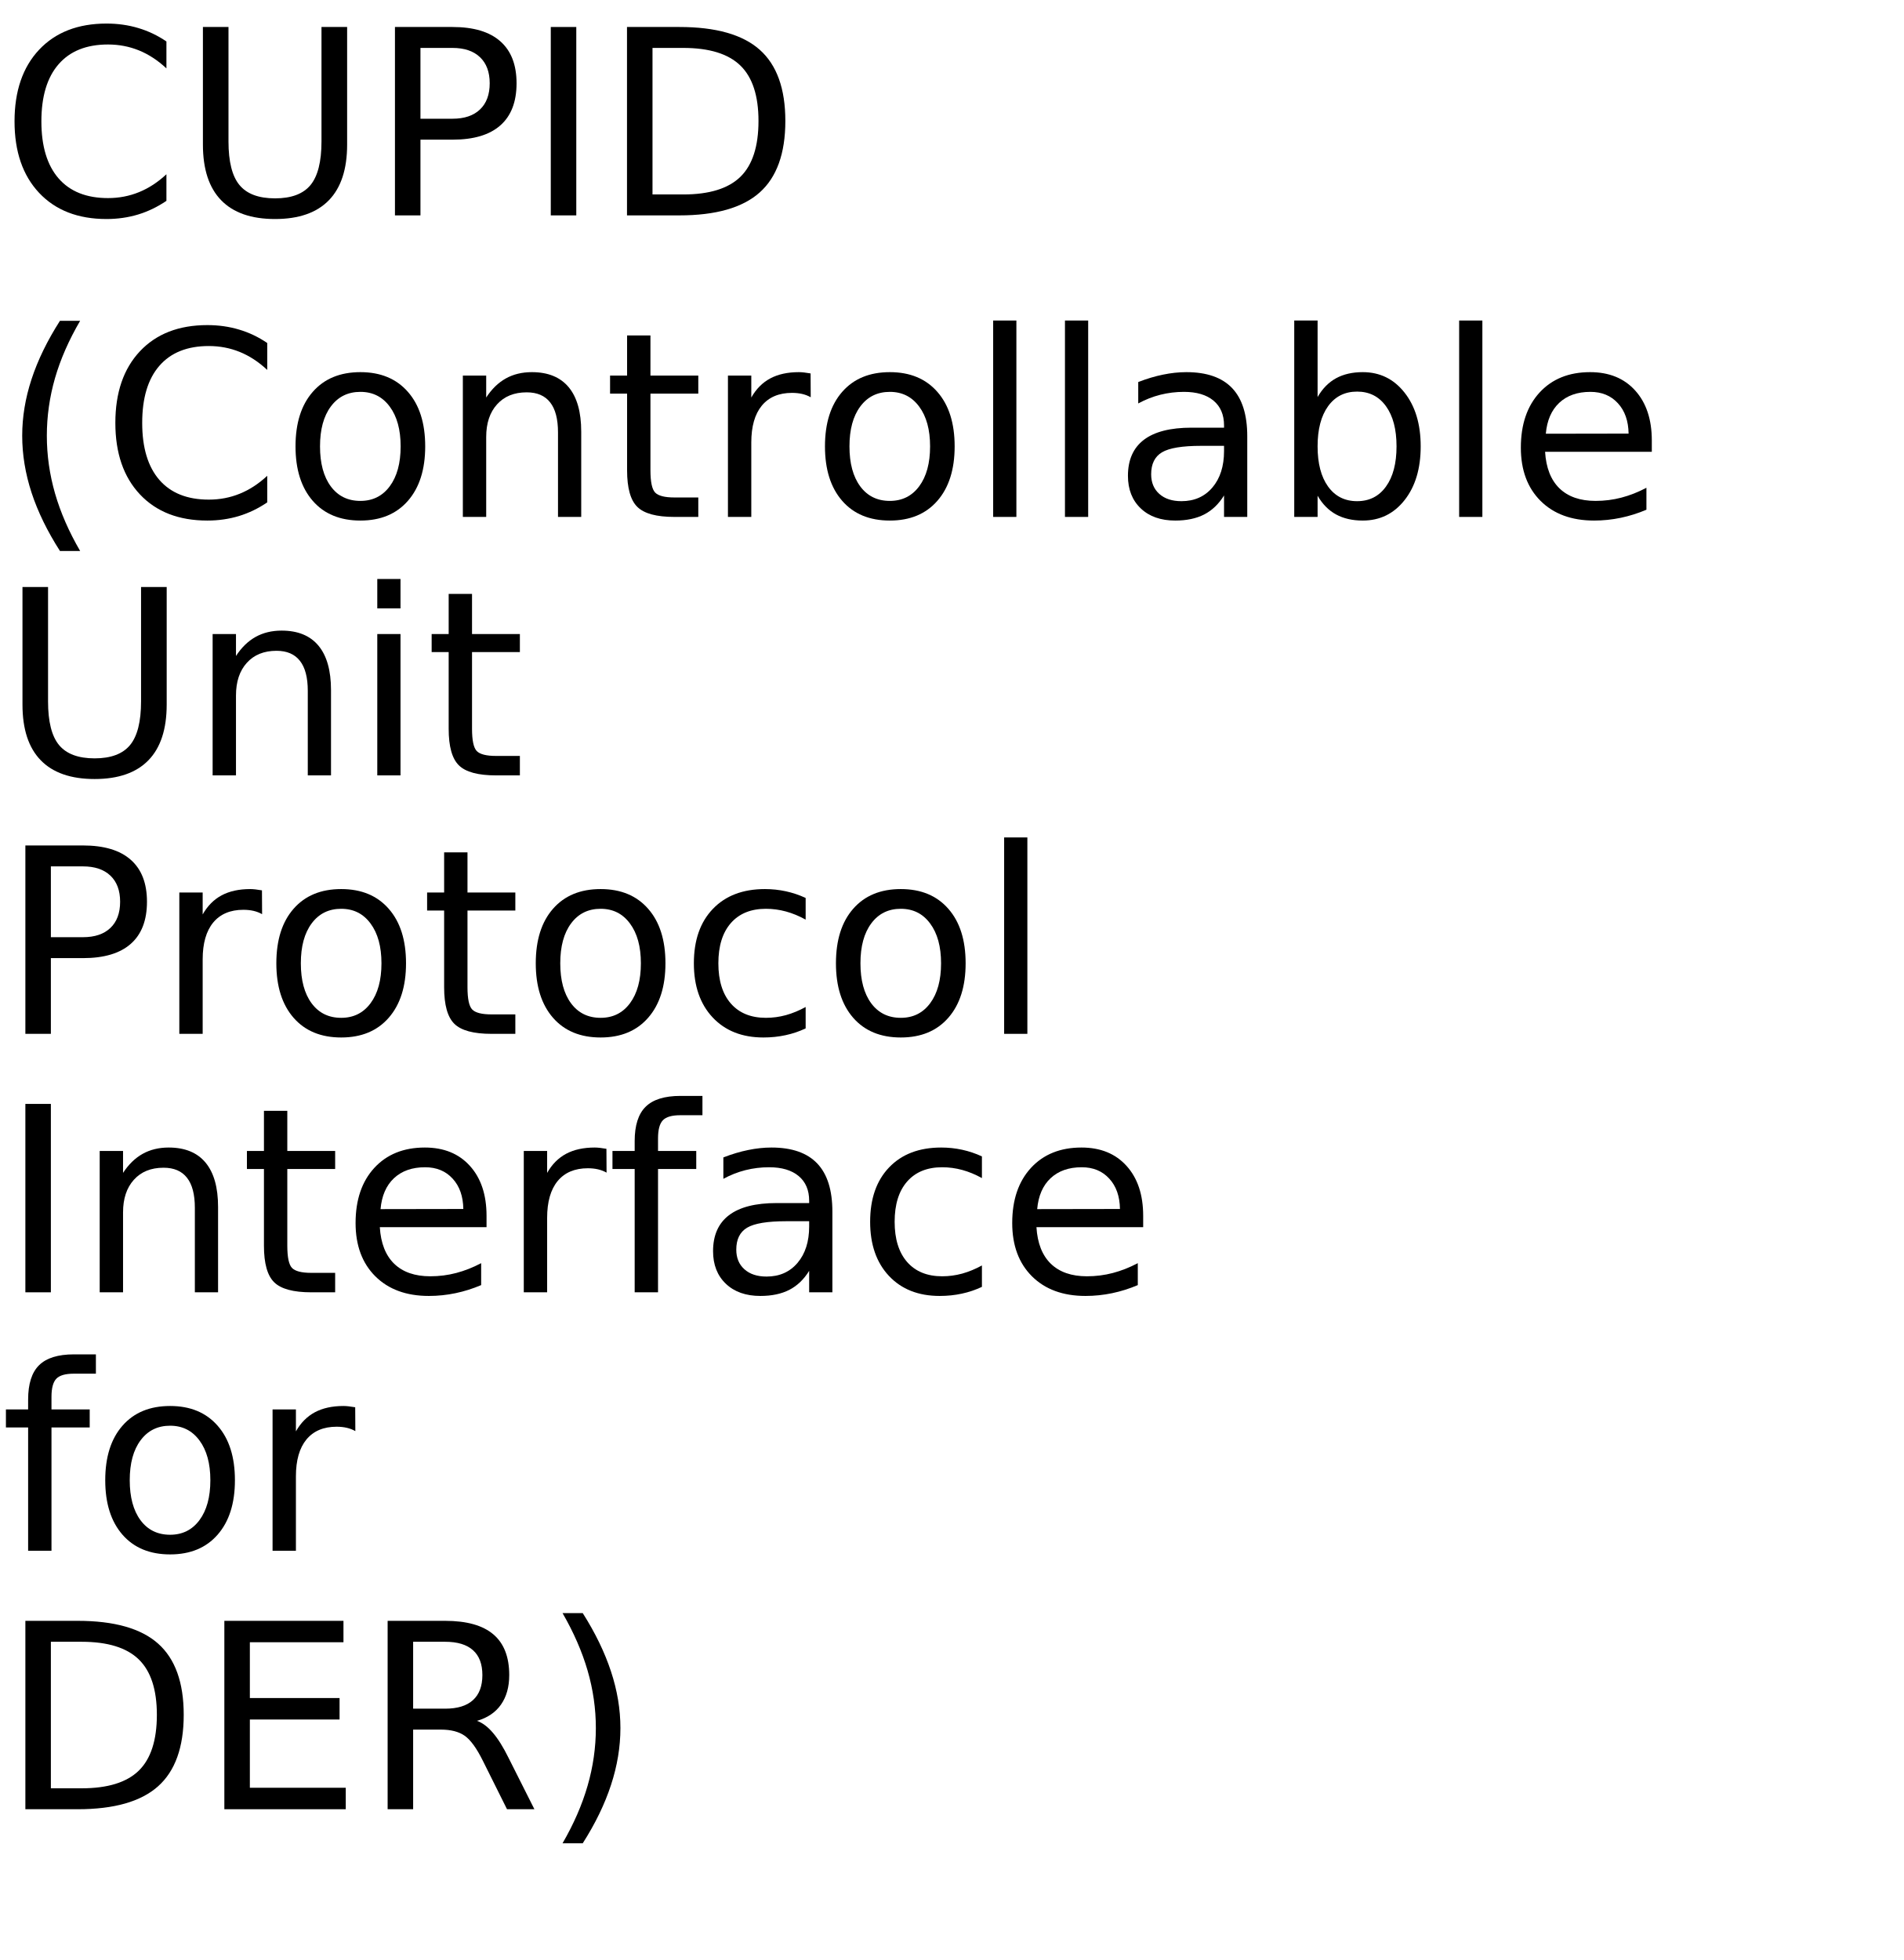
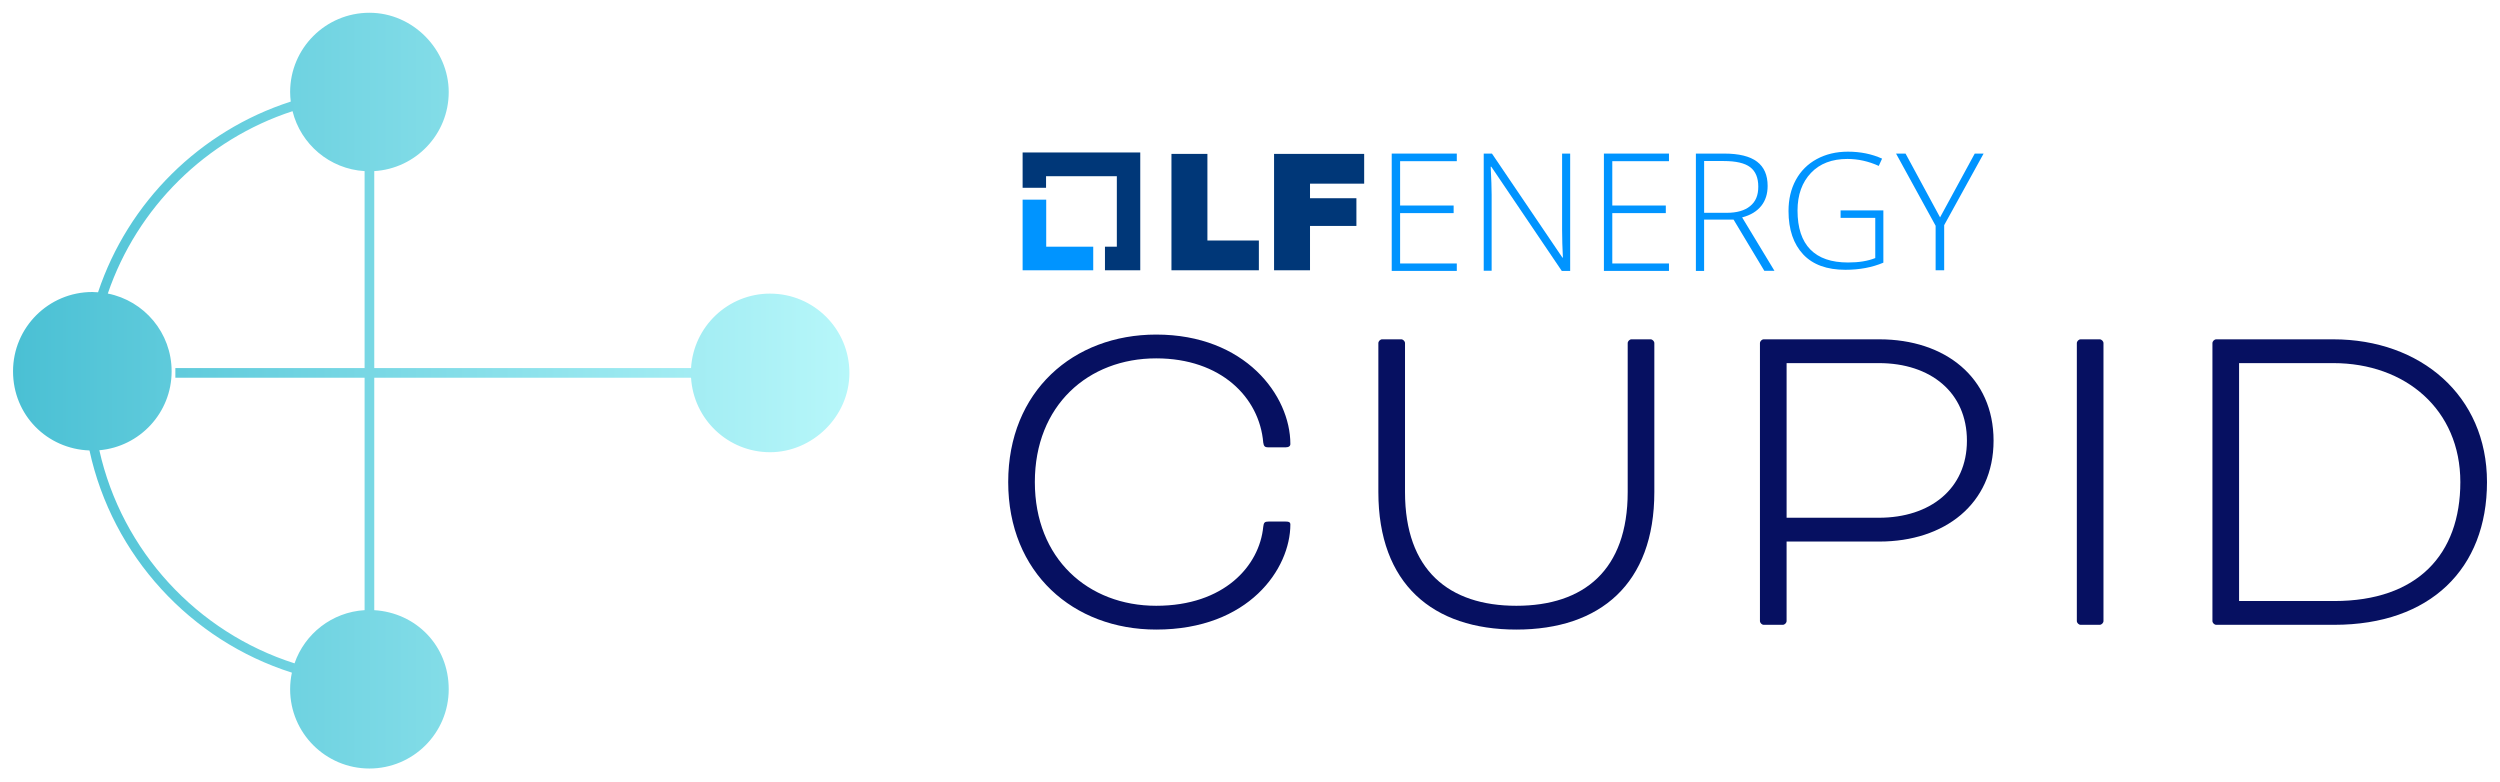
- <svg xmlns="http://www.w3.org/2000/svg" xmlns:xlink="http://www.w3.org/1999/xlink" width="442" height="455" viewBox="0 0 442 455">
+ <svg xmlns="http://www.w3.org/2000/svg" id="Layer_1" data-name="Layer 1" viewBox="0 0 1920 600">
  <defs>
+     <style>
+       .cls-1 {
+         fill: #061061;
+       }
+ 
+       .cls-2 {
+         fill: #003778;
+       }
+ 
+       .cls-3 {
+         fill: url(#linear-gradient);
+       }
+ 
+       .cls-4 {
+         isolation: isolate;
+       }
+ 
+       .cls-5 {
+         fill: #0094ff;
+       }
+     </style>
+     <linearGradient id="linear-gradient" x1="10" y1="300" x2="652.34" y2="300" gradientUnits="userSpaceOnUse">
+       <stop offset="0" stop-color="#4ac0d4" />
+       <stop offset="1" stop-color="#b7f7fa" />
+     </linearGradient>
+   </defs>
+   <path class="cls-3" d="M591.44,225.49c-32.38,0-58.79,25.3-60.71,57.2h-243.3v-151.28c31.9-1.93,57.19-28.33,57.19-60.71s-27.27-60.9-60.9-60.9-60.9,27.27-60.9,60.9c0,2.48.19,4.92.48,7.32-69.64,22.41-124.87,77.14-148.01,146.46-1.45-.1-2.9-.22-4.38-.22-33.64,0-60.9,27.27-60.9,60.9s26.1,59.63,58.71,60.79c17.51,80.8,77.56,145.93,155.45,170.65-.87,4.11-1.35,8.36-1.35,12.72,0,33.64,27.27,60.9,60.9,60.9s60.9-27.27,60.9-60.9-25.29-58.79-57.19-60.71v-178.5h243.3c1.93,31.9,28.33,57.19,60.71,57.19s60.9-27.27,60.9-60.9-27.27-60.9-60.9-60.9ZM280.01,468.6c-25.04,1.51-45.96,18.1-53.81,40.85-74.83-23.83-132.58-86.19-149.91-163.66,31.11-2.73,55.52-28.81,55.52-60.63,0-29.57-21.07-54.19-49.02-59.72,22.56-66.13,75.37-118.34,141.88-140.05,6.29,25.36,28.43,44.4,55.34,46.03v151.28h-145.33v7.42h145.33v178.5Z" />
+   <g>
+     <g class="cls-4">
+       <path class="cls-1" d="M973.82,343.55c-2.19,0-3.29-.73-3.65-3.65-2.92-34.72-32.52-64.68-82.22-64.68-52.26,0-93.19,36.18-93.19,95.01s40.93,95.01,93.19,95.01,79.3-30.7,82.22-60.66c.37-3.29,1.1-4.02,4.02-4.02h13.16c1.46,0,3.65,0,3.65,2.19,0,33.98-31.79,80.76-103.05,80.76-63.59,0-113.65-43.49-113.65-113.28s50.06-113.28,113.65-113.28c68.33,0,103.05,46.78,103.05,84.05,0,1.46-1.1,2.56-3.65,2.56h-13.52Z" />
+       <path class="cls-1" d="M1250.07,263.52c0-1.46,1.46-2.93,2.92-2.93h14.62c1.46,0,2.92,1.46,2.92,2.93v114.38c0,70.53-41.66,105.61-105.97,105.61s-105.98-35.08-105.98-105.61v-114.38c0-1.46,1.46-2.93,2.92-2.93h14.62c1.46,0,2.93,1.46,2.93,2.93v114.38c0,59.93,33.62,87.34,85.51,87.34s85.51-27.41,85.51-87.34v-114.38Z" />
+       <path class="cls-1" d="M1354.56,479.86c-1.46,0-2.92-1.46-2.92-2.92v-213.41c0-1.46,1.46-2.93,2.92-2.93h88.8c50.43,0,87.7,29.24,87.7,77.84s-37.64,77.47-87.7,77.47h-71.26v61.03c0,1.46-1.46,2.92-2.92,2.92h-14.62ZM1372.11,278.87v118.76h70.89c39.47,0,67.6-22.29,67.6-59.2s-27.77-59.56-67.6-59.56h-70.89Z" />
+       <path class="cls-1" d="M1615.47,476.94c0,1.46-1.46,2.92-2.92,2.92h-14.62c-1.46,0-2.92-1.46-2.92-2.92v-213.41c0-1.46,1.46-2.93,2.92-2.93h14.62c1.46,0,2.92,1.46,2.92,2.93v213.41Z" />
+       <path class="cls-1" d="M1702.07,479.86c-1.46,0-2.92-1.46-2.92-2.92v-213.41c0-1.46,1.46-2.93,2.92-2.93h89.9c66.88,0,118.04,43.12,118.04,109.63s-43.49,109.63-117.3,109.63h-90.63ZM1719.61,278.87v182.72h73.09c63.95,0,96.84-35.81,96.84-91.36s-42.02-91.36-97.57-91.36h-72.35Z" />
+     </g>
    <g>
-       <g id="glyph-0-0">
-         <path d="M 38.641 -40.375 L 38.641 -34.125 C 36.648 -35.988 34.523 -37.379 32.266 -38.297 C 30.016 -39.211 27.617 -39.672 25.078 -39.672 C 20.078 -39.672 16.25 -38.141 13.594 -35.078 C 10.938 -32.023 9.609 -27.609 9.609 -21.828 C 9.609 -16.066 10.938 -11.656 13.594 -8.594 C 16.25 -5.539 20.078 -4.016 25.078 -4.016 C 27.617 -4.016 30.016 -4.473 32.266 -5.391 C 34.523 -6.305 36.648 -7.691 38.641 -9.547 L 38.641 -3.375 C 36.566 -1.969 34.375 -0.91 32.062 -0.203 C 29.75 0.492 27.305 0.844 24.734 0.844 C 18.109 0.844 12.891 -1.18 9.078 -5.234 C 5.273 -9.285 3.375 -14.816 3.375 -21.828 C 3.375 -28.859 5.273 -34.398 9.078 -38.453 C 12.891 -42.504 18.109 -44.531 24.734 -44.531 C 27.348 -44.531 29.812 -44.18 32.125 -43.484 C 34.438 -42.797 36.609 -41.758 38.641 -40.375 Z M 38.641 -40.375 " />
-       </g>
-       <g id="glyph-0-1">
-         <path d="M 5.219 -43.734 L 11.156 -43.734 L 11.156 -17.172 C 11.156 -12.484 12.004 -9.109 13.703 -7.047 C 15.41 -4.984 18.164 -3.953 21.969 -3.953 C 25.758 -3.953 28.504 -4.984 30.203 -7.047 C 31.898 -9.109 32.75 -12.484 32.75 -17.172 L 32.75 -43.734 L 38.703 -43.734 L 38.703 -16.438 C 38.703 -10.727 37.289 -6.422 34.469 -3.516 C 31.645 -0.609 27.477 0.844 21.969 0.844 C 16.445 0.844 12.273 -0.609 9.453 -3.516 C 6.629 -6.422 5.219 -10.727 5.219 -16.438 Z M 5.219 -43.734 " />
-       </g>
-       <g id="glyph-0-2">
-         <path d="M 11.812 -38.875 L 11.812 -22.438 L 19.25 -22.438 C 22 -22.438 24.125 -23.148 25.625 -24.578 C 27.133 -26.004 27.891 -28.035 27.891 -30.672 C 27.891 -33.285 27.133 -35.305 25.625 -36.734 C 24.125 -38.16 22 -38.875 19.25 -38.875 Z M 5.891 -43.734 L 19.25 -43.734 C 24.156 -43.734 27.859 -42.625 30.359 -40.406 C 32.867 -38.195 34.125 -34.953 34.125 -30.672 C 34.125 -26.359 32.867 -23.098 30.359 -20.891 C 27.859 -18.68 24.156 -17.578 19.25 -17.578 L 11.812 -17.578 L 11.812 0 L 5.891 0 Z M 5.891 -43.734 " />
-       </g>
-       <g id="glyph-0-3">
-         <path d="M 5.891 -43.734 L 11.812 -43.734 L 11.812 0 L 5.891 0 Z M 5.891 -43.734 " />
-       </g>
-       <g id="glyph-0-4">
-         <path d="M 11.812 -38.875 L 11.812 -4.859 L 18.953 -4.859 C 24.992 -4.859 29.414 -6.223 32.219 -8.953 C 35.02 -11.691 36.422 -16.016 36.422 -21.922 C 36.422 -27.773 35.02 -32.062 32.219 -34.781 C 29.414 -37.508 24.992 -38.875 18.953 -38.875 Z M 5.891 -43.734 L 18.047 -43.734 C 26.523 -43.734 32.742 -41.973 36.703 -38.453 C 40.672 -34.93 42.656 -29.422 42.656 -21.922 C 42.656 -14.379 40.66 -8.836 36.672 -5.297 C 32.691 -1.766 26.484 0 18.047 0 L 5.891 0 Z M 5.891 -43.734 " />
-       </g>
-       <g id="glyph-0-5">
-         <path d="M 18.609 -45.531 C 15.984 -41.039 14.035 -36.598 12.766 -32.203 C 11.504 -27.805 10.875 -23.352 10.875 -18.844 C 10.875 -14.332 11.508 -9.863 12.781 -5.438 C 14.062 -1.008 16.004 3.438 18.609 7.906 L 13.922 7.906 C 10.984 3.32 8.785 -1.188 7.328 -5.625 C 5.879 -10.062 5.156 -14.469 5.156 -18.844 C 5.156 -23.195 5.879 -27.578 7.328 -31.984 C 8.773 -36.398 10.973 -40.914 13.922 -45.531 Z M 18.609 -45.531 " />
-       </g>
-       <g id="glyph-0-6">
-         <path d="M 18.375 -29.031 C 15.477 -29.031 13.191 -27.898 11.516 -25.641 C 9.836 -23.391 9 -20.301 9 -16.375 C 9 -12.445 9.832 -9.352 11.5 -7.094 C 13.164 -4.844 15.457 -3.719 18.375 -3.719 C 21.238 -3.719 23.508 -4.848 25.188 -7.109 C 26.875 -9.379 27.719 -12.469 27.719 -16.375 C 27.719 -20.258 26.875 -23.336 25.188 -25.609 C 23.508 -27.891 21.238 -29.031 18.375 -29.031 Z M 18.375 -33.609 C 23.062 -33.609 26.738 -32.082 29.406 -29.031 C 32.082 -25.988 33.422 -21.77 33.422 -16.375 C 33.422 -11.008 32.082 -6.797 29.406 -3.734 C 26.738 -0.68 23.062 0.844 18.375 0.844 C 13.664 0.844 9.977 -0.68 7.312 -3.734 C 4.645 -6.797 3.312 -11.008 3.312 -16.375 C 3.312 -21.77 4.645 -25.988 7.312 -29.031 C 9.977 -32.082 13.664 -33.609 18.375 -33.609 Z M 18.375 -33.609 " />
-       </g>
-       <g id="glyph-0-7">
-         <path d="M 32.938 -19.812 L 32.938 0 L 27.547 0 L 27.547 -19.625 C 27.547 -22.727 26.938 -25.051 25.719 -26.594 C 24.508 -28.145 22.695 -28.922 20.281 -28.922 C 17.363 -28.922 15.066 -27.988 13.391 -26.125 C 11.711 -24.27 10.875 -21.742 10.875 -18.547 L 10.875 0 L 5.453 0 L 5.453 -32.812 L 10.875 -32.812 L 10.875 -27.719 C 12.156 -29.688 13.672 -31.16 15.422 -32.141 C 17.172 -33.117 19.188 -33.609 21.469 -33.609 C 25.238 -33.609 28.094 -32.441 30.031 -30.109 C 31.969 -27.773 32.938 -24.344 32.938 -19.812 Z M 32.938 -19.812 " />
-       </g>
-       <g id="glyph-0-8">
-         <path d="M 10.984 -42.125 L 10.984 -32.812 L 22.094 -32.812 L 22.094 -28.625 L 10.984 -28.625 L 10.984 -10.812 C 10.984 -8.133 11.348 -6.414 12.078 -5.656 C 12.816 -4.895 14.305 -4.516 16.547 -4.516 L 22.094 -4.516 L 22.094 0 L 16.547 0 C 12.391 0 9.52 -0.773 7.938 -2.328 C 6.352 -3.879 5.562 -6.707 5.562 -10.812 L 5.562 -28.625 L 1.609 -28.625 L 1.609 -32.812 L 5.562 -32.812 L 5.562 -42.125 Z M 10.984 -42.125 " />
-       </g>
-       <g id="glyph-0-9">
-         <path d="M 24.672 -27.781 C 24.066 -28.125 23.406 -28.379 22.688 -28.547 C 21.977 -28.711 21.191 -28.797 20.328 -28.797 C 17.285 -28.797 14.945 -27.805 13.312 -25.828 C 11.688 -23.848 10.875 -21 10.875 -17.281 L 10.875 0 L 5.453 0 L 5.453 -32.812 L 10.875 -32.812 L 10.875 -27.719 C 12 -29.707 13.469 -31.188 15.281 -32.156 C 17.102 -33.125 19.316 -33.609 21.922 -33.609 C 22.285 -33.609 22.691 -33.582 23.141 -33.531 C 23.586 -33.477 24.086 -33.406 24.641 -33.312 Z M 24.672 -27.781 " />
-       </g>
-       <g id="glyph-0-10">
-         <path d="M 5.656 -45.594 L 11.047 -45.594 L 11.047 0 L 5.656 0 Z M 5.656 -45.594 " />
-       </g>
-       <g id="glyph-0-11">
-         <path d="M 20.562 -16.5 C 16.207 -16.5 13.191 -16 11.516 -15 C 9.836 -14 9 -12.301 9 -9.906 C 9 -7.988 9.629 -6.469 10.891 -5.344 C 12.148 -4.219 13.863 -3.656 16.031 -3.656 C 19.02 -3.656 21.414 -4.711 23.219 -6.828 C 25.02 -8.953 25.922 -11.773 25.922 -15.297 L 25.922 -16.5 Z M 31.312 -18.719 L 31.312 0 L 25.922 0 L 25.922 -4.984 C 24.691 -2.992 23.16 -1.523 21.328 -0.578 C 19.492 0.367 17.25 0.844 14.594 0.844 C 11.227 0.844 8.555 -0.098 6.578 -1.984 C 4.598 -3.867 3.609 -6.391 3.609 -9.547 C 3.609 -13.242 4.844 -16.031 7.312 -17.906 C 9.781 -19.781 13.469 -20.719 18.375 -20.719 L 25.922 -20.719 L 25.922 -21.234 C 25.922 -23.723 25.102 -25.645 23.469 -27 C 21.844 -28.352 19.555 -29.031 16.609 -29.031 C 14.734 -29.031 12.906 -28.805 11.125 -28.359 C 9.352 -27.91 7.645 -27.238 6 -26.344 L 6 -31.312 C 7.977 -32.082 9.895 -32.656 11.75 -33.031 C 13.602 -33.414 15.41 -33.609 17.172 -33.609 C 21.91 -33.609 25.453 -32.375 27.797 -29.906 C 30.141 -27.445 31.312 -23.719 31.312 -18.719 Z M 31.312 -18.719 " />
-       </g>
-       <g id="glyph-0-12">
-         <path d="M 29.203 -16.375 C 29.203 -20.344 28.383 -23.453 26.75 -25.703 C 25.125 -27.961 22.891 -29.094 20.047 -29.094 C 17.191 -29.094 14.945 -27.961 13.312 -25.703 C 11.688 -23.453 10.875 -20.344 10.875 -16.375 C 10.875 -12.414 11.688 -9.305 13.312 -7.047 C 14.945 -4.785 17.191 -3.656 20.047 -3.656 C 22.891 -3.656 25.125 -4.785 26.75 -7.047 C 28.383 -9.305 29.203 -12.414 29.203 -16.375 Z M 10.875 -27.828 C 12 -29.785 13.426 -31.238 15.156 -32.188 C 16.883 -33.133 18.953 -33.609 21.359 -33.609 C 25.336 -33.609 28.57 -32.023 31.062 -28.859 C 33.562 -25.691 34.812 -21.531 34.812 -16.375 C 34.812 -11.219 33.562 -7.055 31.062 -3.891 C 28.57 -0.734 25.336 0.844 21.359 0.844 C 18.953 0.844 16.883 0.367 15.156 -0.578 C 13.426 -1.523 12 -2.973 10.875 -4.922 L 10.875 0 L 5.453 0 L 5.453 -45.594 L 10.875 -45.594 Z M 10.875 -27.828 " />
-       </g>
-       <g id="glyph-0-13">
-         <path d="M 33.719 -17.75 L 33.719 -15.125 L 8.938 -15.125 C 9.164 -11.406 10.281 -8.57 12.281 -6.625 C 14.289 -4.688 17.082 -3.719 20.656 -3.719 C 22.727 -3.719 24.734 -3.973 26.672 -4.484 C 28.617 -4.992 30.551 -5.754 32.469 -6.766 L 32.469 -1.672 C 30.531 -0.848 28.547 -0.223 26.516 0.203 C 24.484 0.629 22.422 0.844 20.328 0.844 C 15.098 0.844 10.953 -0.676 7.891 -3.719 C 4.836 -6.77 3.312 -10.891 3.312 -16.078 C 3.312 -21.453 4.758 -25.719 7.656 -28.875 C 10.562 -32.031 14.473 -33.609 19.391 -33.609 C 23.805 -33.609 27.297 -32.188 29.859 -29.344 C 32.43 -26.5 33.719 -22.633 33.719 -17.75 Z M 28.328 -19.344 C 28.285 -22.289 27.457 -24.641 25.844 -26.391 C 24.238 -28.148 22.109 -29.031 19.453 -29.031 C 16.441 -29.031 14.031 -28.18 12.219 -26.484 C 10.414 -24.785 9.379 -22.395 9.109 -19.312 Z M 28.328 -19.344 " />
-       </g>
-       <g id="glyph-0-14">
-         <path d="M 5.656 -32.812 L 11.047 -32.812 L 11.047 0 L 5.656 0 Z M 5.656 -45.594 L 11.047 -45.594 L 11.047 -38.766 L 5.656 -38.766 Z M 5.656 -45.594 " />
-       </g>
-       <g id="glyph-0-15">
-         <path d="M 29.266 -31.547 L 29.266 -26.516 C 27.742 -27.359 26.219 -27.988 24.688 -28.406 C 23.156 -28.82 21.609 -29.031 20.047 -29.031 C 16.547 -29.031 13.828 -27.922 11.891 -25.703 C 9.961 -23.492 9 -20.383 9 -16.375 C 9 -12.375 9.961 -9.266 11.891 -7.047 C 13.828 -4.828 16.547 -3.719 20.047 -3.719 C 21.609 -3.719 23.156 -3.926 24.688 -4.344 C 26.219 -4.77 27.742 -5.398 29.266 -6.234 L 29.266 -1.266 C 27.766 -0.555 26.207 -0.031 24.594 0.312 C 22.977 0.664 21.266 0.844 19.453 0.844 C 14.516 0.844 10.586 -0.707 7.672 -3.812 C 4.766 -6.914 3.312 -11.102 3.312 -16.375 C 3.312 -21.727 4.781 -25.938 7.719 -29 C 10.656 -32.07 14.688 -33.609 19.812 -33.609 C 21.469 -33.609 23.086 -33.438 24.672 -33.094 C 26.254 -32.75 27.785 -32.234 29.266 -31.547 Z M 29.266 -31.547 " />
-       </g>
-       <g id="glyph-0-16">
-         <path d="M 22.266 -45.594 L 22.266 -41.109 L 17.109 -41.109 C 15.172 -41.109 13.828 -40.719 13.078 -39.938 C 12.328 -39.156 11.953 -37.75 11.953 -35.719 L 11.953 -32.812 L 20.828 -32.812 L 20.828 -28.625 L 11.953 -28.625 L 11.953 0 L 6.531 0 L 6.531 -28.625 L 1.375 -28.625 L 1.375 -32.812 L 6.531 -32.812 L 6.531 -35.094 C 6.531 -38.75 7.379 -41.41 9.078 -43.078 C 10.773 -44.754 13.473 -45.594 17.172 -45.594 Z M 22.266 -45.594 " />
-       </g>
-       <g id="glyph-0-17">
-         <path d="M 5.891 -43.734 L 33.547 -43.734 L 33.547 -38.766 L 11.812 -38.766 L 11.812 -25.812 L 32.641 -25.812 L 32.641 -20.828 L 11.812 -20.828 L 11.812 -4.984 L 34.078 -4.984 L 34.078 0 L 5.891 0 Z M 5.891 -43.734 " />
-       </g>
-       <g id="glyph-0-18">
-         <path d="M 26.625 -20.516 C 27.895 -20.078 29.129 -19.156 30.328 -17.75 C 31.535 -16.344 32.742 -14.41 33.953 -11.953 L 39.969 0 L 33.609 0 L 28.016 -11.219 C 26.566 -14.145 25.16 -16.086 23.797 -17.047 C 22.441 -18.004 20.594 -18.484 18.25 -18.484 L 11.812 -18.484 L 11.812 0 L 5.891 0 L 5.891 -43.734 L 19.25 -43.734 C 24.25 -43.734 27.977 -42.688 30.438 -40.594 C 32.895 -38.508 34.125 -35.359 34.125 -31.141 C 34.125 -28.391 33.484 -26.102 32.203 -24.281 C 30.93 -22.469 29.07 -21.211 26.625 -20.516 Z M 11.812 -38.875 L 11.812 -23.344 L 19.25 -23.344 C 22.102 -23.344 24.254 -24.004 25.703 -25.328 C 27.16 -26.648 27.891 -28.586 27.891 -31.141 C 27.891 -33.703 27.16 -35.629 25.703 -36.922 C 24.254 -38.223 22.102 -38.875 19.25 -38.875 Z M 11.812 -38.875 " />
-       </g>
-       <g id="glyph-0-19">
-         <path d="M 4.812 -45.531 L 9.5 -45.531 C 12.426 -40.914 14.613 -36.398 16.062 -31.984 C 17.52 -27.578 18.25 -23.195 18.25 -18.844 C 18.25 -14.469 17.52 -10.062 16.062 -5.625 C 14.613 -1.188 12.426 3.32 9.5 7.906 L 4.812 7.906 C 7.406 3.438 9.344 -1.008 10.625 -5.438 C 11.906 -9.863 12.547 -14.332 12.547 -18.844 C 12.547 -23.352 11.906 -27.805 10.625 -32.203 C 9.344 -36.598 7.406 -41.039 4.812 -45.531 Z M 4.812 -45.531 " />
-       </g>
+       <path class="cls-5" d="M803.49,189.46v-36.12h-18.12v54.24h54.23v-18.12h-36.11Z" />
+       <polygon class="cls-2" points="875.72 117.1 785.37 117.1 785.37 144.22 803.37 144.22 803.37 135.33 857.73 135.33 857.73 189.46 848.61 189.46 848.61 207.57 875.72 207.57 875.72 117.1" />
+       <polygon class="cls-2" points="899.68 118.19 927.29 118.19 927.29 184.71 966.81 184.71 966.81 207.57 899.68 207.57 899.68 118.19" />
+       <polygon class="cls-2" points="978.6 118.19 1047.68 118.19 1047.68 141.05 1006.09 141.05 1006.09 152.24 1041.72 152.24 1041.72 173.52 1006.09 173.52 1006.09 207.57 978.48 207.57 978.48 118.19 978.6 118.19" />
+       <polygon class="cls-5" points="1118.82 208.06 1068.84 208.06 1068.84 117.95 1118.82 117.95 1118.82 123.79 1075.28 123.79 1075.28 157.84 1116.39 157.84 1116.39 163.67 1075.28 163.67 1075.28 202.35 1118.82 202.35 1118.82 208.06" />
+       <path class="cls-5" d="M1205.89,208.06h-6.45l-54.11-80.01h-.48c.48,9.49.73,16.66.73,21.52v58.37h-6.08v-89.99h6.32l54.11,79.89h.37c-.37-7.42-.61-14.47-.61-21.04v-58.85h6.2v90.11h0Z" />
+       <polygon class="cls-5" points="1281.77 208.06 1231.8 208.06 1231.8 117.95 1281.77 117.95 1281.77 123.79 1238.24 123.79 1238.24 157.84 1279.34 157.84 1279.34 163.67 1238.24 163.67 1238.24 202.35 1281.77 202.35 1281.77 208.06" />
+       <path class="cls-5" d="M1337.96,166.96c6.57-1.71,11.43-4.74,14.72-8.88,3.28-4.14,4.86-9.24,4.86-15.32,0-8.27-2.68-14.47-8.15-18.61-5.47-4.14-13.87-6.2-25.18-6.2h-21.77v90.12h6.32v-39.28h0v-.13h22.62l23.6,39.29h7.78l-24.8-40.98ZM1326.16,163.43h-17.39s0,0,0,0v-39.76h14.96c9.48,0,16.29,1.58,20.43,4.74,4.14,3.16,6.2,8.15,6.2,14.96s-2.07,11.55-6.32,14.96c-4.14,3.41-10.21,5.11-17.88,5.11Z" />
+       <path class="cls-5" d="M1413.47,161.6h32.95v40.13c-8.63,3.65-18.36,5.47-29.19,5.47-14.11,0-24.92-3.89-32.35-11.79-7.41-7.9-11.3-18.97-11.3-33.32,0-9,1.83-16.9,5.59-23.84,3.77-6.93,9.12-12.29,16.05-16.05,6.93-3.77,14.96-5.72,23.95-5.72,9.73,0,18.48,1.82,26.27,5.35l-2.55,5.59c-7.78-3.53-15.81-5.35-24.08-5.35-11.79,0-21.16,3.53-27.97,10.7-6.81,7.17-10.34,16.78-10.34,28.94,0,13.26,3.29,23.22,9.85,29.91,6.57,6.69,16.17,9.97,28.94,9.97,8.27,0,15.2-1.1,20.91-3.4v-30.88h-26.63v-5.72h-.11Z" />
+       <polygon class="cls-5" points="1489.97 166.95 1516.6 117.95 1523.41 117.95 1493.13 172.92 1493.13 207.57 1486.56 207.57 1486.56 173.4 1456.16 117.95 1463.46 117.95 1489.97 166.95 1489.97 166.95" />
    </g>
-   </defs>
-   <g fill="rgb(0%, 0%, 0%)" fill-opacity="1">
-     <use xlink:href="#glyph-0-0" x="0" y="50" />
-     <use xlink:href="#glyph-0-1" x="41.895" y="50" />
-     <use xlink:href="#glyph-0-2" x="85.811" y="50" />
-     <use xlink:href="#glyph-0-3" x="121.992" y="50" />
-     <use xlink:href="#glyph-0-4" x="139.688" y="50" />
-   </g>
-   <g fill="rgb(0%, 0%, 0%)" fill-opacity="1">
-     <use xlink:href="#glyph-0-5" x="0" y="120" />
-     <use xlink:href="#glyph-0-0" x="23.408" y="120" />
-     <use xlink:href="#glyph-0-6" x="65.303" y="120" />
-     <use xlink:href="#glyph-0-7" x="102.012" y="120" />
-     <use xlink:href="#glyph-0-8" x="140.039" y="120" />
-     <use xlink:href="#glyph-0-9" x="163.564" y="120" />
-     <use xlink:href="#glyph-0-6" x="188.232" y="120" />
-     <use xlink:href="#glyph-0-10" x="224.941" y="120" />
-     <use xlink:href="#glyph-0-10" x="241.611" y="120" />
-     <use xlink:href="#glyph-0-11" x="258.281" y="120" />
-     <use xlink:href="#glyph-0-12" x="295.049" y="120" />
-     <use xlink:href="#glyph-0-10" x="333.135" y="120" />
-     <use xlink:href="#glyph-0-13" x="349.805" y="120" />
-   </g>
-   <g fill="rgb(0%, 0%, 0%)" fill-opacity="1">
-     <use xlink:href="#glyph-0-1" x="0" y="180" />
-     <use xlink:href="#glyph-0-7" x="43.916" y="180" />
-     <use xlink:href="#glyph-0-14" x="81.943" y="180" />
-     <use xlink:href="#glyph-0-8" x="98.613" y="180" />
-   </g>
-   <g fill="rgb(0%, 0%, 0%)" fill-opacity="1">
-     <use xlink:href="#glyph-0-2" x="0" y="240" />
-     <use xlink:href="#glyph-0-9" x="36.182" y="240" />
-     <use xlink:href="#glyph-0-6" x="60.85" y="240" />
-     <use xlink:href="#glyph-0-8" x="97.559" y="240" />
-     <use xlink:href="#glyph-0-6" x="121.084" y="240" />
-     <use xlink:href="#glyph-0-15" x="157.793" y="240" />
-     <use xlink:href="#glyph-0-6" x="190.781" y="240" />
-     <use xlink:href="#glyph-0-10" x="227.49" y="240" />
-   </g>
-   <g fill="rgb(0%, 0%, 0%)" fill-opacity="1">
-     <use xlink:href="#glyph-0-3" x="0" y="300" />
-     <use xlink:href="#glyph-0-7" x="17.695" y="300" />
-     <use xlink:href="#glyph-0-8" x="55.723" y="300" />
-     <use xlink:href="#glyph-0-13" x="79.248" y="300" />
-     <use xlink:href="#glyph-0-9" x="116.162" y="300" />
-     <use xlink:href="#glyph-0-16" x="140.83" y="300" />
-     <use xlink:href="#glyph-0-11" x="161.953" y="300" />
-     <use xlink:href="#glyph-0-15" x="198.721" y="300" />
-     <use xlink:href="#glyph-0-13" x="231.709" y="300" />
-   </g>
-   <g fill="rgb(0%, 0%, 0%)" fill-opacity="1">
-     <use xlink:href="#glyph-0-16" x="0" y="360" />
-     <use xlink:href="#glyph-0-6" x="21.123" y="360" />
-     <use xlink:href="#glyph-0-9" x="57.832" y="360" />
-   </g>
-   <g fill="rgb(0%, 0%, 0%)" fill-opacity="1">
-     <use xlink:href="#glyph-0-4" x="0" y="420" />
-     <use xlink:href="#glyph-0-17" x="46.201" y="420" />
-     <use xlink:href="#glyph-0-18" x="84.111" y="420" />
-     <use xlink:href="#glyph-0-19" x="125.801" y="420" />
  </g>
</svg>
